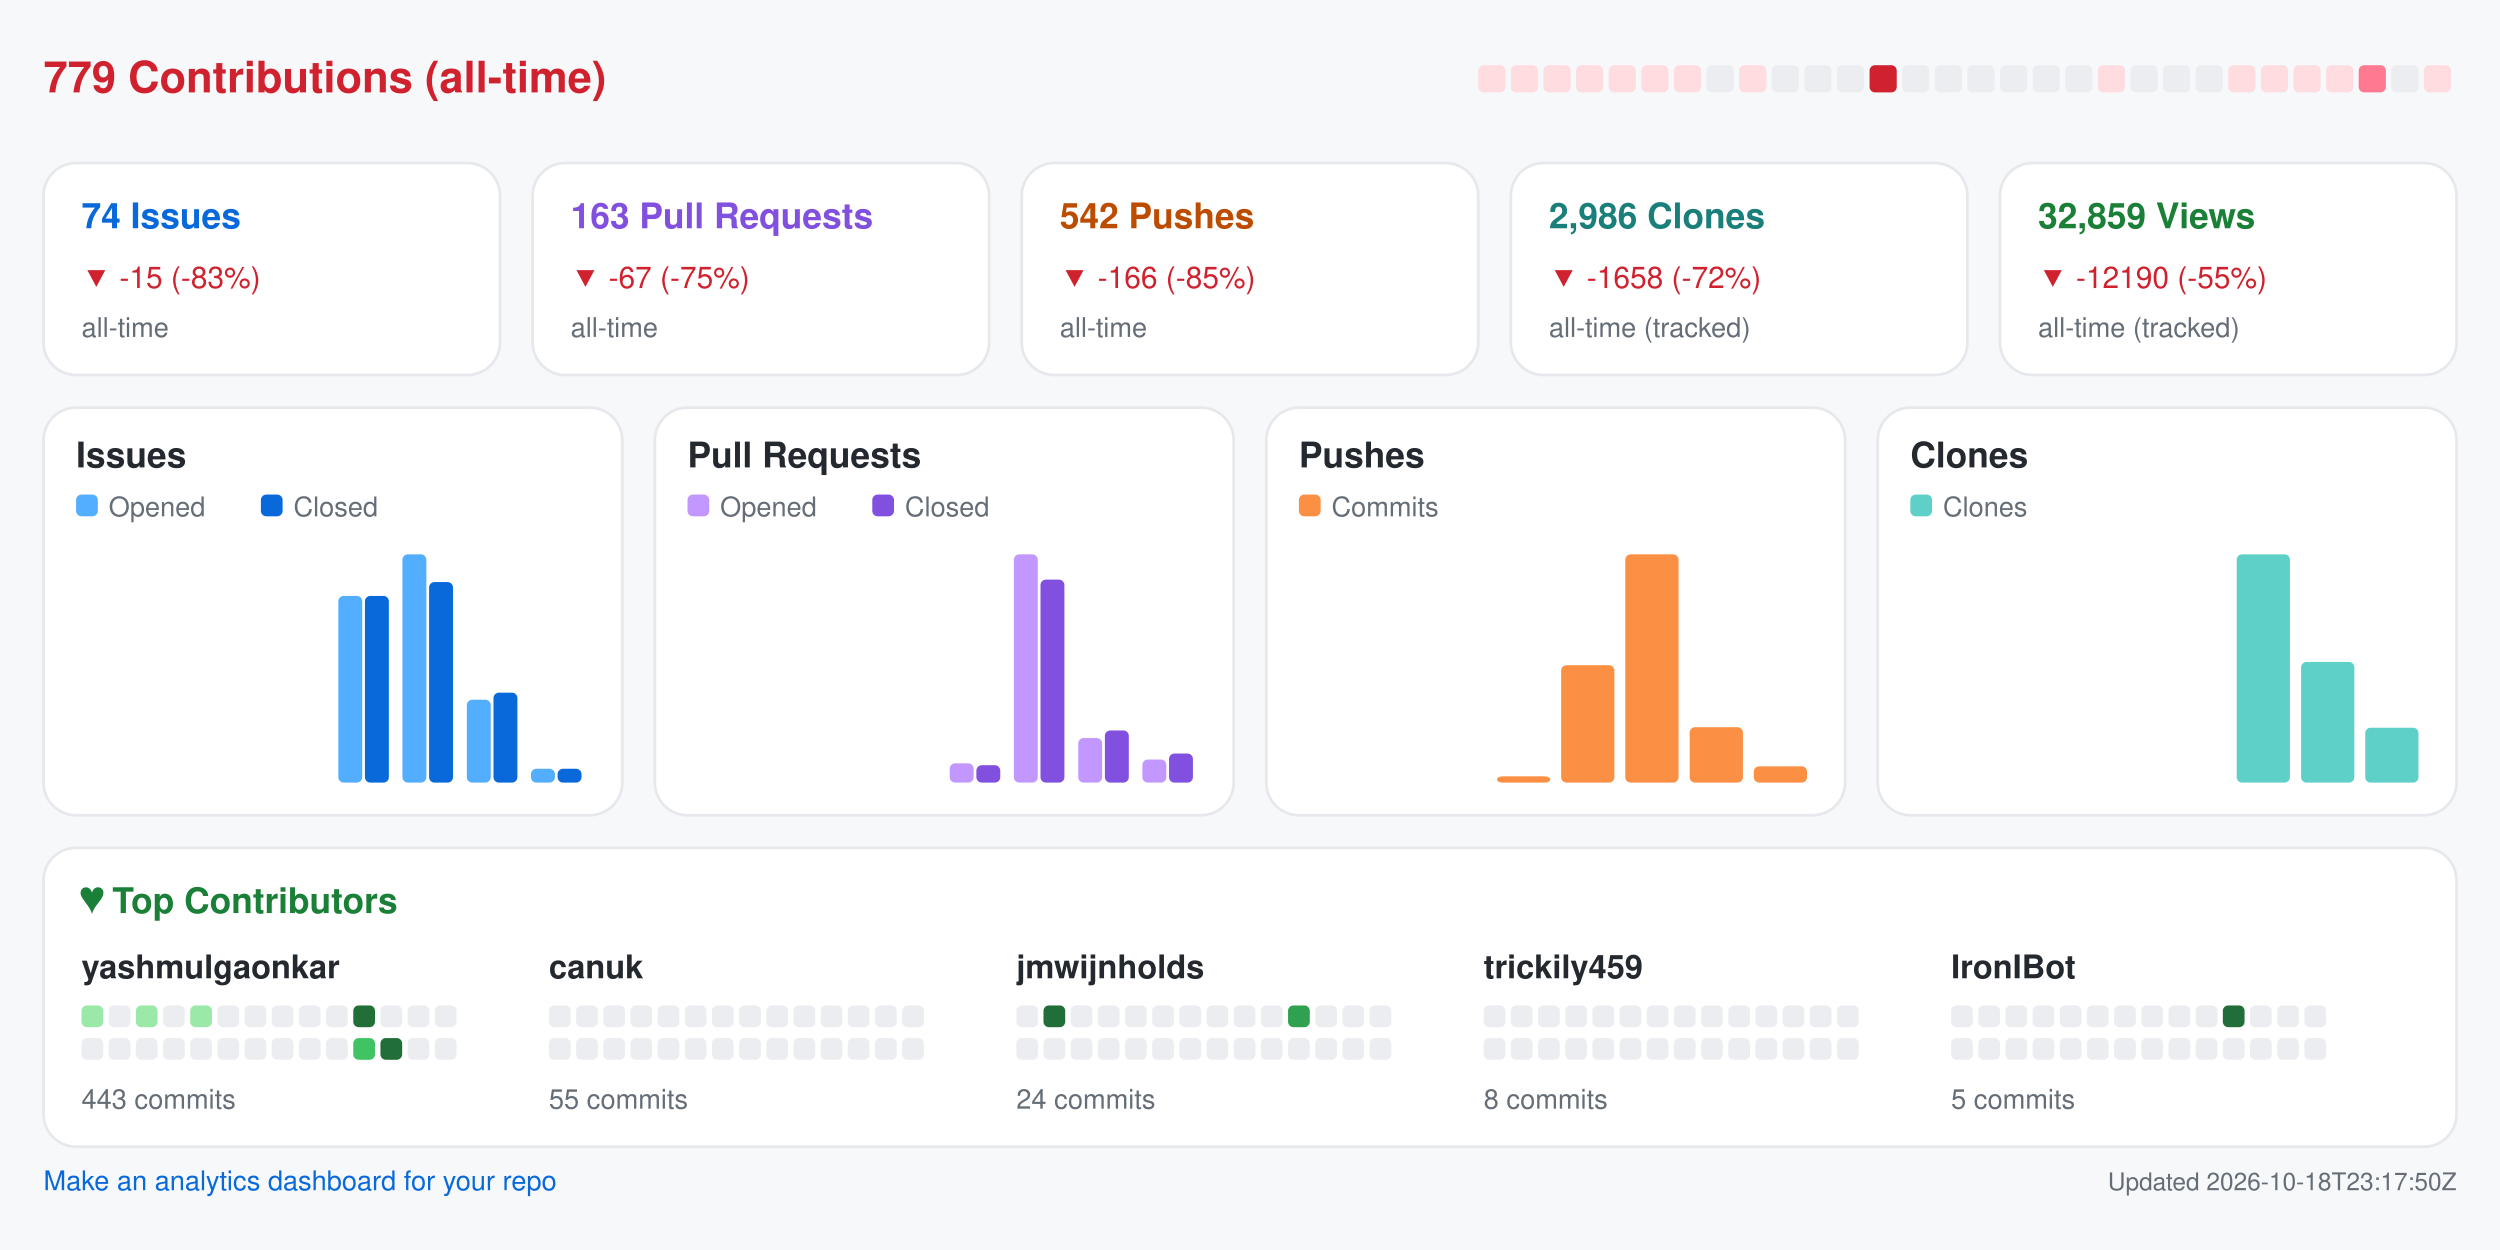
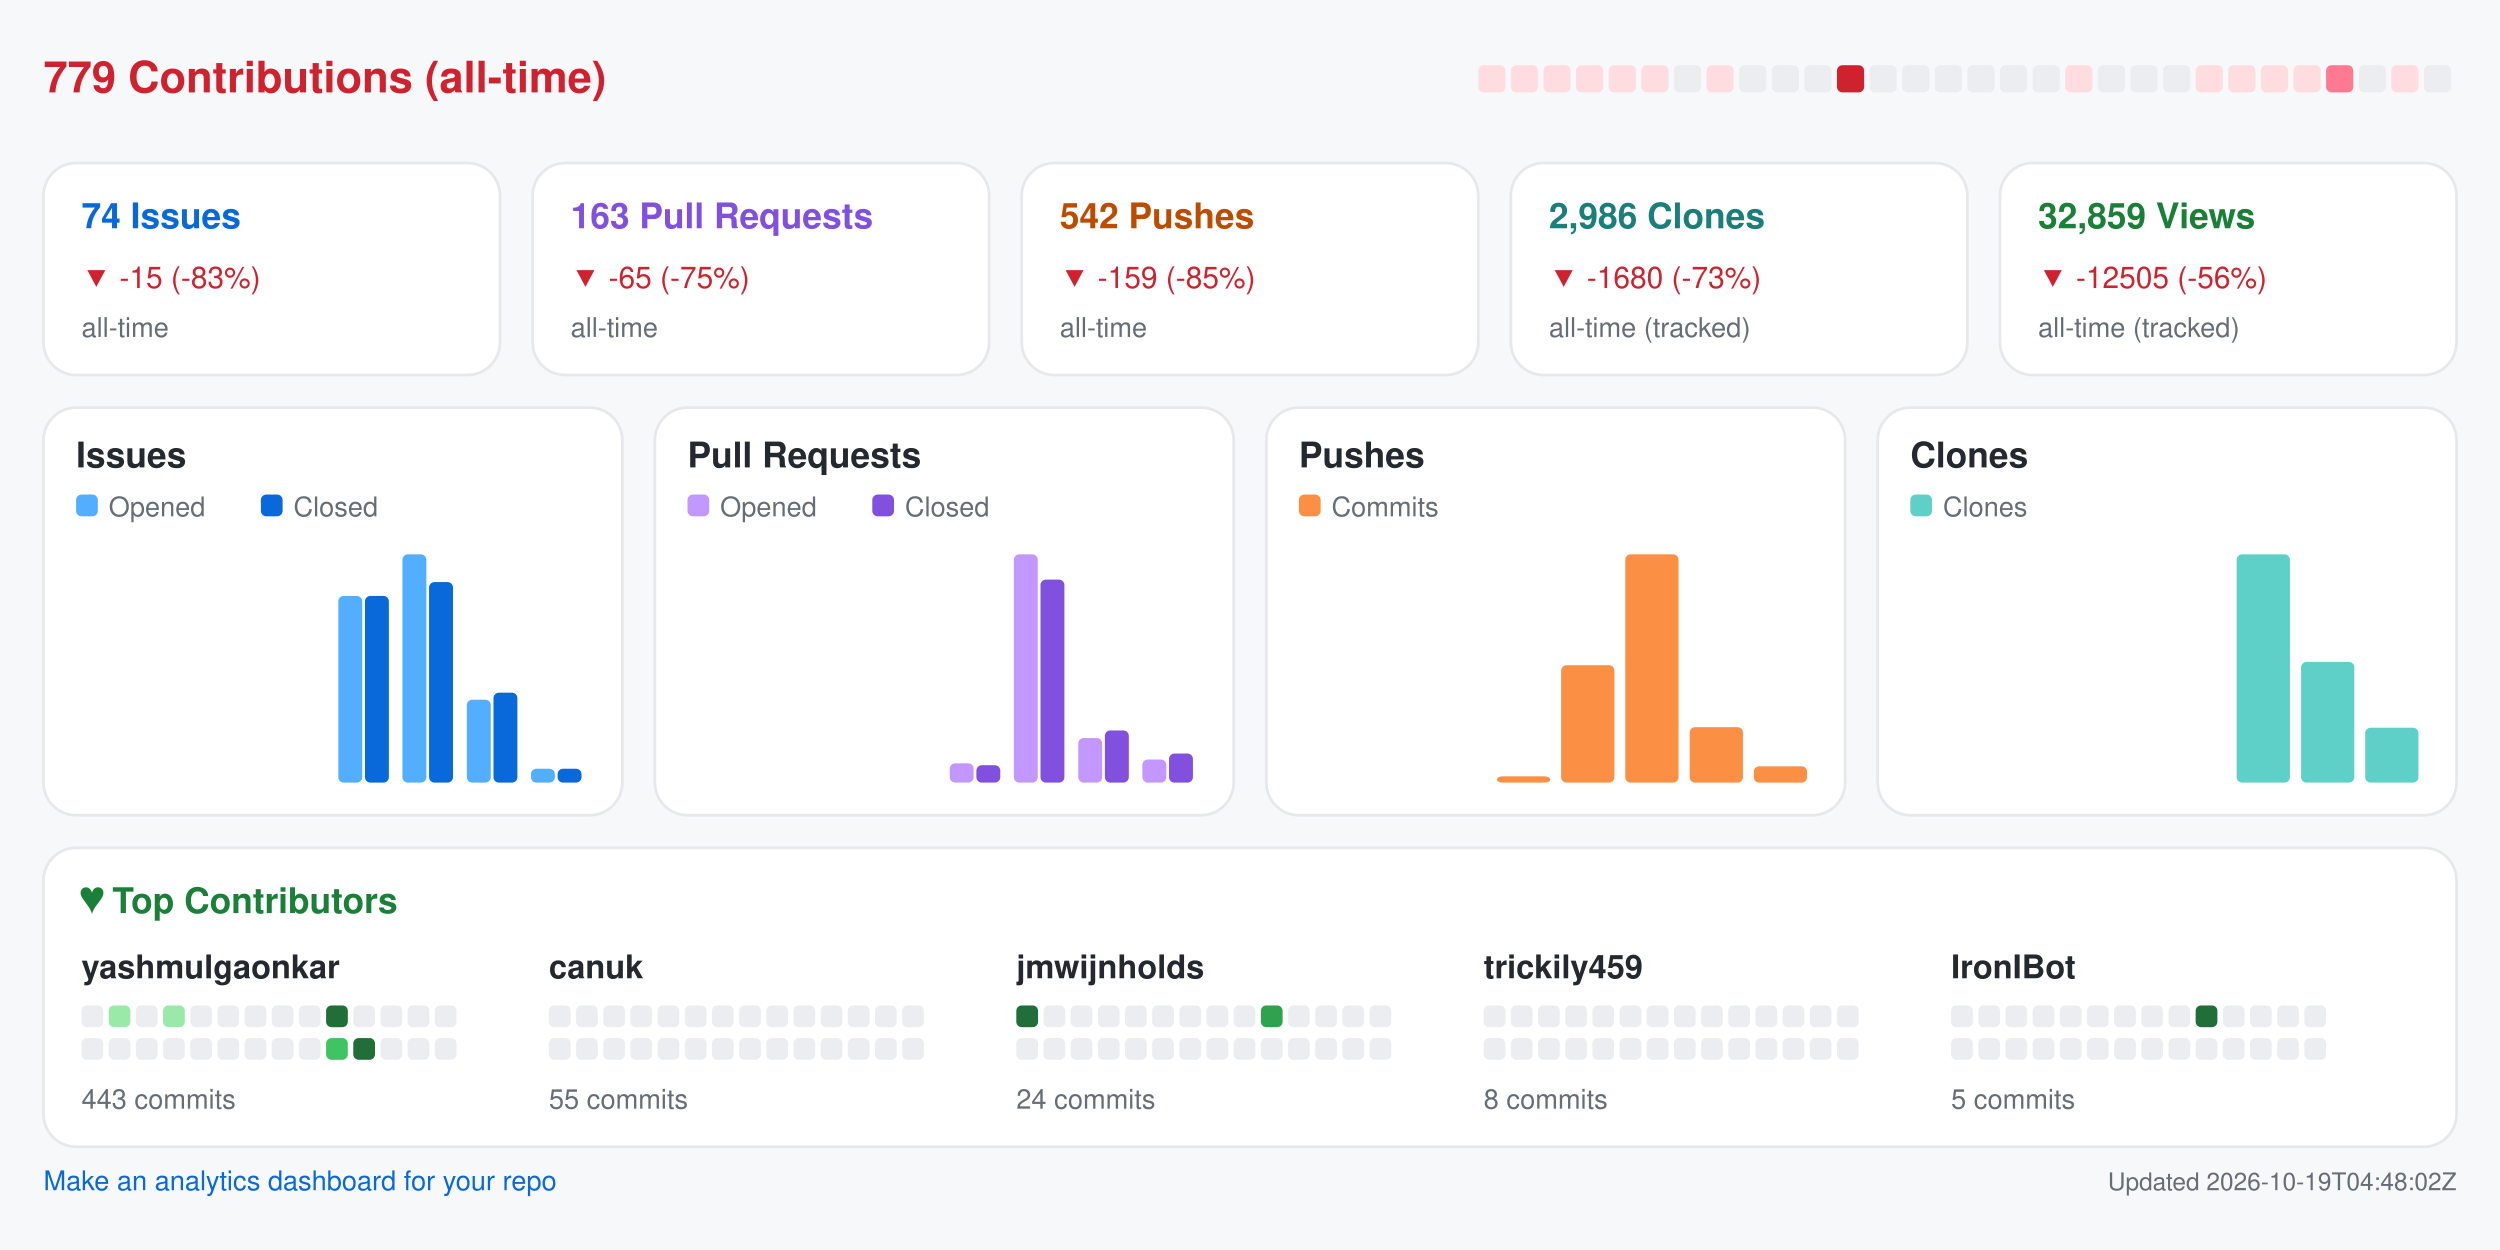
<svg xmlns="http://www.w3.org/2000/svg" width="920" height="460" viewBox="0 0 920 460" role="img" aria-label="Repository analytics for yashmulgaonkar/FlightScnr_Pi">
  <rect x="0.0" y="0.0" width="920.0" height="460.0" rx="0" fill="#f6f8fa" />
  <text x="16.0" y="34.0" fill="#cf222e" font-size="16" font-family="-apple-system,BlinkMacSystemFont,Segoe UI,Helvetica,Arial,sans-serif" font-weight="600" text-anchor="start">779 Contributions (all-time)</text>
  <rect x="544.0" y="24.0" width="10.0" height="10.0" rx="2" fill="#ffdce0" />
  <rect x="556.0" y="24.0" width="10.0" height="10.0" rx="2" fill="#ffdce0" />
  <rect x="568.0" y="24.0" width="10.0" height="10.0" rx="2" fill="#ffdce0" />
  <rect x="580.0" y="24.0" width="10.0" height="10.0" rx="2" fill="#ffdce0" />
  <rect x="592.0" y="24.0" width="10.0" height="10.0" rx="2" fill="#ffdce0" />
  <rect x="604.0" y="24.0" width="10.0" height="10.0" rx="2" fill="#ffdce0" />
-   <rect x="616.0" y="24.0" width="10.0" height="10.0" rx="2" fill="#ffdce0" />
-   <rect x="628.0" y="24.0" width="10.0" height="10.0" rx="2" fill="#ebedf0" />
-   <rect x="640.0" y="24.0" width="10.0" height="10.0" rx="2" fill="#ffdce0" />
+   <rect x="616.0" y="24.0" width="10.0" height="10.0" rx="2" fill="#ebedf0" />
+   <rect x="628.0" y="24.0" width="10.0" height="10.0" rx="2" fill="#ffdce0" />
+   <rect x="640.0" y="24.0" width="10.0" height="10.0" rx="2" fill="#ebedf0" />
  <rect x="652.0" y="24.0" width="10.0" height="10.0" rx="2" fill="#ebedf0" />
  <rect x="664.0" y="24.0" width="10.0" height="10.0" rx="2" fill="#ebedf0" />
-   <rect x="676.0" y="24.0" width="10.0" height="10.0" rx="2" fill="#ebedf0" />
-   <rect x="688.0" y="24.0" width="10.0" height="10.0" rx="2" fill="#cf222e" />
+   <rect x="676.0" y="24.0" width="10.0" height="10.0" rx="2" fill="#cf222e" />
+   <rect x="688.0" y="24.0" width="10.0" height="10.0" rx="2" fill="#ebedf0" />
  <rect x="700.0" y="24.0" width="10.0" height="10.0" rx="2" fill="#ebedf0" />
  <rect x="712.0" y="24.0" width="10.0" height="10.0" rx="2" fill="#ebedf0" />
  <rect x="724.0" y="24.0" width="10.0" height="10.0" rx="2" fill="#ebedf0" />
  <rect x="736.0" y="24.0" width="10.0" height="10.0" rx="2" fill="#ebedf0" />
  <rect x="748.0" y="24.0" width="10.0" height="10.0" rx="2" fill="#ebedf0" />
-   <rect x="760.0" y="24.0" width="10.0" height="10.0" rx="2" fill="#ebedf0" />
-   <rect x="772.0" y="24.0" width="10.0" height="10.0" rx="2" fill="#ffdce0" />
+   <rect x="760.0" y="24.0" width="10.0" height="10.0" rx="2" fill="#ffdce0" />
+   <rect x="772.0" y="24.0" width="10.0" height="10.0" rx="2" fill="#ebedf0" />
  <rect x="784.0" y="24.0" width="10.0" height="10.0" rx="2" fill="#ebedf0" />
  <rect x="796.0" y="24.0" width="10.0" height="10.0" rx="2" fill="#ebedf0" />
-   <rect x="808.0" y="24.0" width="10.0" height="10.0" rx="2" fill="#ebedf0" />
+   <rect x="808.0" y="24.0" width="10.0" height="10.0" rx="2" fill="#ffdce0" />
  <rect x="820.0" y="24.0" width="10.0" height="10.0" rx="2" fill="#ffdce0" />
  <rect x="832.0" y="24.0" width="10.0" height="10.0" rx="2" fill="#ffdce0" />
  <rect x="844.0" y="24.0" width="10.0" height="10.0" rx="2" fill="#ffdce0" />
-   <rect x="856.0" y="24.0" width="10.0" height="10.0" rx="2" fill="#ffdce0" />
-   <rect x="868.0" y="24.0" width="10.0" height="10.0" rx="2" fill="#ff7a90" />
-   <rect x="880.0" y="24.0" width="10.0" height="10.0" rx="2" fill="#ebedf0" />
-   <rect x="892.0" y="24.0" width="10.0" height="10.0" rx="2" fill="#ffdce0" />
+   <rect x="856.0" y="24.0" width="10.0" height="10.0" rx="2" fill="#ff7a90" />
+   <rect x="868.0" y="24.0" width="10.0" height="10.0" rx="2" fill="#ebedf0" />
+   <rect x="880.0" y="24.0" width="10.0" height="10.0" rx="2" fill="#ffdce0" />
+   <rect x="892.0" y="24.0" width="10.0" height="10.0" rx="2" fill="#ebedf0" />
  <rect x="16.0" y="60.0" width="168.0" height="78.0" rx="12" fill="#ffffff" stroke="#e6e8eb" />
  <text x="30.0" y="84.0" fill="#0969da" font-size="13" font-family="-apple-system,BlinkMacSystemFont,Segoe UI,Helvetica,Arial,sans-serif" font-weight="600" text-anchor="start">74 Issues</text>
  <text x="30.0" y="106.0" fill="#cf222e" font-size="11" font-family="-apple-system,BlinkMacSystemFont,Segoe UI,Helvetica,Arial,sans-serif" font-weight="400" text-anchor="start">▼ -15 (-83%)</text>
  <text x="30.0" y="124.0" fill="#656d76" font-size="10" font-family="-apple-system,BlinkMacSystemFont,Segoe UI,Helvetica,Arial,sans-serif" font-weight="400" text-anchor="start">all-time</text>
  <rect x="196.0" y="60.0" width="168.0" height="78.0" rx="12" fill="#ffffff" stroke="#e6e8eb" />
  <text x="210.0" y="84.0" fill="#8250df" font-size="13" font-family="-apple-system,BlinkMacSystemFont,Segoe UI,Helvetica,Arial,sans-serif" font-weight="600" text-anchor="start">163 Pull Requests</text>
-   <text x="210.0" y="106.0" fill="#cf222e" font-size="11" font-family="-apple-system,BlinkMacSystemFont,Segoe UI,Helvetica,Arial,sans-serif" font-weight="400" text-anchor="start">▼ -67 (-75%)</text>
+   <text x="210.0" y="106.0" fill="#cf222e" font-size="11" font-family="-apple-system,BlinkMacSystemFont,Segoe UI,Helvetica,Arial,sans-serif" font-weight="400" text-anchor="start">▼ -65 (-75%)</text>
  <text x="210.0" y="124.0" fill="#656d76" font-size="10" font-family="-apple-system,BlinkMacSystemFont,Segoe UI,Helvetica,Arial,sans-serif" font-weight="400" text-anchor="start">all-time</text>
  <rect x="376.0" y="60.0" width="168.0" height="78.0" rx="12" fill="#ffffff" stroke="#e6e8eb" />
  <text x="390.0" y="84.0" fill="#bc4c00" font-size="13" font-family="-apple-system,BlinkMacSystemFont,Segoe UI,Helvetica,Arial,sans-serif" font-weight="600" text-anchor="start">542 Pushes</text>
-   <text x="390.0" y="106.0" fill="#cf222e" font-size="11" font-family="-apple-system,BlinkMacSystemFont,Segoe UI,Helvetica,Arial,sans-serif" font-weight="400" text-anchor="start">▼ -166 (-85%)</text>
+   <text x="390.0" y="106.0" fill="#cf222e" font-size="11" font-family="-apple-system,BlinkMacSystemFont,Segoe UI,Helvetica,Arial,sans-serif" font-weight="400" text-anchor="start">▼ -159 (-85%)</text>
  <text x="390.0" y="124.0" fill="#656d76" font-size="10" font-family="-apple-system,BlinkMacSystemFont,Segoe UI,Helvetica,Arial,sans-serif" font-weight="400" text-anchor="start">all-time</text>
  <rect x="556.0" y="60.0" width="168.0" height="78.0" rx="12" fill="#ffffff" stroke="#e6e8eb" />
  <text x="570.0" y="84.0" fill="#1a7f7a" font-size="13" font-family="-apple-system,BlinkMacSystemFont,Segoe UI,Helvetica,Arial,sans-serif" font-weight="600" text-anchor="start">2,986 Clones</text>
-   <text x="570.0" y="106.0" fill="#cf222e" font-size="11" font-family="-apple-system,BlinkMacSystemFont,Segoe UI,Helvetica,Arial,sans-serif" font-weight="400" text-anchor="start">▼ -1658 (-72%)</text>
+   <text x="570.0" y="106.0" fill="#cf222e" font-size="11" font-family="-apple-system,BlinkMacSystemFont,Segoe UI,Helvetica,Arial,sans-serif" font-weight="400" text-anchor="start">▼ -1680 (-73%)</text>
  <text x="570.0" y="124.0" fill="#656d76" font-size="10" font-family="-apple-system,BlinkMacSystemFont,Segoe UI,Helvetica,Arial,sans-serif" font-weight="400" text-anchor="start">all-time (tracked)</text>
  <rect x="736.0" y="60.0" width="168.0" height="78.0" rx="12" fill="#ffffff" stroke="#e6e8eb" />
  <text x="750.0" y="84.0" fill="#1a7f37" font-size="13" font-family="-apple-system,BlinkMacSystemFont,Segoe UI,Helvetica,Arial,sans-serif" font-weight="600" text-anchor="start">32,859 Views</text>
-   <text x="750.0" y="106.0" fill="#cf222e" font-size="11" font-family="-apple-system,BlinkMacSystemFont,Segoe UI,Helvetica,Arial,sans-serif" font-weight="400" text-anchor="start">▼ -12190 (-55%)</text>
+   <text x="750.0" y="106.0" fill="#cf222e" font-size="11" font-family="-apple-system,BlinkMacSystemFont,Segoe UI,Helvetica,Arial,sans-serif" font-weight="400" text-anchor="start">▼ -12505 (-56%)</text>
  <text x="750.0" y="124.0" fill="#656d76" font-size="10" font-family="-apple-system,BlinkMacSystemFont,Segoe UI,Helvetica,Arial,sans-serif" font-weight="400" text-anchor="start">all-time (tracked)</text>
  <rect x="16.0" y="150.0" width="213.0" height="150.0" rx="12" fill="#ffffff" stroke="#e6e8eb" />
  <text x="28.0" y="172.0" fill="#24292f" font-size="13" font-family="-apple-system,BlinkMacSystemFont,Segoe UI,Helvetica,Arial,sans-serif" font-weight="600" text-anchor="start">Issues</text>
  <rect x="28.0" y="182.0" width="8.0" height="8.0" rx="2" fill="#54aeff" />
  <text x="40.0" y="190.0" fill="#656d76" font-size="10" font-family="-apple-system,BlinkMacSystemFont,Segoe UI,Helvetica,Arial,sans-serif" font-weight="400" text-anchor="start">Opened</text>
  <rect x="96.0" y="182.0" width="8.0" height="8.0" rx="2" fill="#0969da" />
  <text x="108.0" y="190.0" fill="#656d76" font-size="10" font-family="-apple-system,BlinkMacSystemFont,Segoe UI,Helvetica,Arial,sans-serif" font-weight="400" text-anchor="start">Closed</text>
  <rect x="30.0" y="288.0" width="8.8" height="0.0" rx="2" fill="#54aeff" />
  <rect x="39.8" y="288.0" width="8.8" height="0.0" rx="2" fill="#0969da" />
  <rect x="53.6" y="288.0" width="8.8" height="0.0" rx="2" fill="#54aeff" />
  <rect x="63.4" y="288.0" width="8.8" height="0.0" rx="2" fill="#0969da" />
  <rect x="77.2" y="288.0" width="8.8" height="0.0" rx="2" fill="#54aeff" />
  <rect x="87.1" y="288.0" width="8.8" height="0.0" rx="2" fill="#0969da" />
  <rect x="100.9" y="288.0" width="8.8" height="0.0" rx="2" fill="#54aeff" />
  <rect x="110.7" y="288.0" width="8.8" height="0.0" rx="2" fill="#0969da" />
  <rect x="124.5" y="219.3" width="8.8" height="68.7" rx="2" fill="#54aeff" />
  <rect x="134.3" y="219.3" width="8.8" height="68.7" rx="2" fill="#0969da" />
  <rect x="148.1" y="204.0" width="8.8" height="84.0" rx="2" fill="#54aeff" />
  <rect x="157.9" y="214.2" width="8.8" height="73.8" rx="2" fill="#0969da" />
  <rect x="171.8" y="257.5" width="8.8" height="30.5" rx="2" fill="#54aeff" />
  <rect x="181.6" y="254.9" width="8.8" height="33.1" rx="2" fill="#0969da" />
  <rect x="195.4" y="282.9" width="8.8" height="5.1" rx="2" fill="#54aeff" />
  <rect x="205.2" y="282.9" width="8.8" height="5.1" rx="2" fill="#0969da" />
  <rect x="241.0" y="150.0" width="213.0" height="150.0" rx="12" fill="#ffffff" stroke="#e6e8eb" />
  <text x="253.0" y="172.0" fill="#24292f" font-size="13" font-family="-apple-system,BlinkMacSystemFont,Segoe UI,Helvetica,Arial,sans-serif" font-weight="600" text-anchor="start">Pull Requests</text>
  <rect x="253.0" y="182.0" width="8.0" height="8.0" rx="2" fill="#c297ff" />
  <text x="265.0" y="190.0" fill="#656d76" font-size="10" font-family="-apple-system,BlinkMacSystemFont,Segoe UI,Helvetica,Arial,sans-serif" font-weight="400" text-anchor="start">Opened</text>
  <rect x="321.0" y="182.0" width="8.0" height="8.0" rx="2" fill="#8250df" />
  <text x="333.0" y="190.0" fill="#656d76" font-size="10" font-family="-apple-system,BlinkMacSystemFont,Segoe UI,Helvetica,Arial,sans-serif" font-weight="400" text-anchor="start">Closed</text>
  <rect x="255.0" y="288.0" width="8.8" height="0.0" rx="2" fill="#c297ff" />
  <rect x="264.8" y="288.0" width="8.8" height="0.0" rx="2" fill="#8250df" />
  <rect x="278.6" y="288.0" width="8.8" height="0.0" rx="2" fill="#c297ff" />
  <rect x="288.4" y="288.0" width="8.8" height="0.0" rx="2" fill="#8250df" />
  <rect x="302.2" y="288.0" width="8.8" height="0.0" rx="2" fill="#c297ff" />
  <rect x="312.1" y="288.0" width="8.8" height="0.0" rx="2" fill="#8250df" />
  <rect x="325.9" y="288.0" width="8.8" height="0.0" rx="2" fill="#c297ff" />
  <rect x="335.7" y="288.0" width="8.8" height="0.0" rx="2" fill="#8250df" />
  <rect x="349.5" y="280.9" width="8.8" height="7.1" rx="2" fill="#c297ff" />
  <rect x="359.3" y="281.6" width="8.8" height="6.4" rx="2" fill="#8250df" />
  <rect x="373.1" y="204.0" width="8.8" height="84.0" rx="2" fill="#c297ff" />
  <rect x="382.9" y="213.3" width="8.8" height="74.7" rx="2" fill="#8250df" />
  <rect x="396.8" y="271.6" width="8.8" height="16.4" rx="2" fill="#c297ff" />
  <rect x="406.6" y="268.8" width="8.8" height="19.2" rx="2" fill="#8250df" />
  <rect x="420.4" y="279.5" width="8.8" height="8.5" rx="2" fill="#c297ff" />
  <rect x="430.2" y="277.3" width="8.8" height="10.7" rx="2" fill="#8250df" />
  <rect x="466.0" y="150.0" width="213.0" height="150.0" rx="12" fill="#ffffff" stroke="#e6e8eb" />
  <text x="478.0" y="172.0" fill="#24292f" font-size="13" font-family="-apple-system,BlinkMacSystemFont,Segoe UI,Helvetica,Arial,sans-serif" font-weight="600" text-anchor="start">Pushes</text>
  <rect x="478.0" y="182.0" width="8.0" height="8.0" rx="2" fill="#fb8f44" />
  <text x="490.0" y="190.0" fill="#656d76" font-size="10" font-family="-apple-system,BlinkMacSystemFont,Segoe UI,Helvetica,Arial,sans-serif" font-weight="400" text-anchor="start">Commits</text>
  <rect x="480.0" y="288.0" width="19.6" height="0.0" rx="2" fill="#fb8f44" />
  <rect x="503.6" y="288.0" width="19.6" height="0.0" rx="2" fill="#fb8f44" />
  <rect x="527.2" y="288.0" width="19.6" height="0.0" rx="2" fill="#fb8f44" />
  <rect x="550.9" y="285.7" width="19.6" height="2.3" rx="2" fill="#fb8f44" />
  <rect x="574.5" y="244.8" width="19.6" height="43.2" rx="2" fill="#fb8f44" />
  <rect x="598.1" y="204.0" width="19.6" height="84.0" rx="2" fill="#fb8f44" />
  <rect x="621.8" y="267.6" width="19.6" height="20.4" rx="2" fill="#fb8f44" />
  <rect x="645.4" y="282.0" width="19.6" height="6.0" rx="2" fill="#fb8f44" />
  <rect x="691.0" y="150.0" width="213.0" height="150.0" rx="12" fill="#ffffff" stroke="#e6e8eb" />
  <text x="703.0" y="172.0" fill="#24292f" font-size="13" font-family="-apple-system,BlinkMacSystemFont,Segoe UI,Helvetica,Arial,sans-serif" font-weight="600" text-anchor="start">Clones</text>
  <rect x="703.0" y="182.0" width="8.0" height="8.0" rx="2" fill="#5fd0c8" />
  <text x="715.0" y="190.0" fill="#656d76" font-size="10" font-family="-apple-system,BlinkMacSystemFont,Segoe UI,Helvetica,Arial,sans-serif" font-weight="400" text-anchor="start">Clones</text>
  <rect x="705.0" y="288.0" width="19.6" height="0.0" rx="2" fill="#5fd0c8" />
  <rect x="728.6" y="288.0" width="19.6" height="0.0" rx="2" fill="#5fd0c8" />
  <rect x="752.2" y="288.0" width="19.6" height="0.0" rx="2" fill="#5fd0c8" />
  <rect x="775.9" y="288.0" width="19.6" height="0.0" rx="2" fill="#5fd0c8" />
  <rect x="799.5" y="288.0" width="19.6" height="0.0" rx="2" fill="#5fd0c8" />
  <rect x="823.1" y="204.0" width="19.6" height="84.0" rx="2" fill="#5fd0c8" />
  <rect x="846.8" y="243.6" width="19.6" height="44.4" rx="2" fill="#5fd0c8" />
  <rect x="870.4" y="267.8" width="19.6" height="20.2" rx="2" fill="#5fd0c8" />
  <rect x="16.0" y="312.0" width="888.0" height="110.0" rx="12" fill="#ffffff" stroke="#e6e8eb" />
  <text x="30.0" y="336.0" fill="#1a7f37" font-size="13" font-family="-apple-system,BlinkMacSystemFont,Segoe UI,Helvetica,Arial,sans-serif" font-weight="600" text-anchor="start">♥  Top Contributors</text>
  <text x="30.0" y="360.0" fill="#24292f" font-size="12" font-family="-apple-system,BlinkMacSystemFont,Segoe UI,Helvetica,Arial,sans-serif" font-weight="600" text-anchor="start">yashmulgaonkar</text>
-   <rect x="30.0" y="370.0" width="8.0" height="8.0" rx="2" fill="#9be9a8" />
-   <rect x="40.0" y="370.0" width="8.0" height="8.0" rx="2" fill="#ebedf0" />
-   <rect x="50.0" y="370.0" width="8.0" height="8.0" rx="2" fill="#9be9a8" />
-   <rect x="60.0" y="370.0" width="8.0" height="8.0" rx="2" fill="#ebedf0" />
-   <rect x="70.0" y="370.0" width="8.0" height="8.0" rx="2" fill="#9be9a8" />
+   <rect x="30.0" y="370.0" width="8.0" height="8.0" rx="2" fill="#ebedf0" />
+   <rect x="40.0" y="370.0" width="8.0" height="8.0" rx="2" fill="#9be9a8" />
+   <rect x="50.0" y="370.0" width="8.0" height="8.0" rx="2" fill="#ebedf0" />
+   <rect x="60.0" y="370.0" width="8.0" height="8.0" rx="2" fill="#9be9a8" />
+   <rect x="70.0" y="370.0" width="8.0" height="8.0" rx="2" fill="#ebedf0" />
  <rect x="80.0" y="370.0" width="8.0" height="8.0" rx="2" fill="#ebedf0" />
  <rect x="90.0" y="370.0" width="8.0" height="8.0" rx="2" fill="#ebedf0" />
  <rect x="100.0" y="370.0" width="8.0" height="8.0" rx="2" fill="#ebedf0" />
  <rect x="110.0" y="370.0" width="8.0" height="8.0" rx="2" fill="#ebedf0" />
-   <rect x="120.0" y="370.0" width="8.0" height="8.0" rx="2" fill="#ebedf0" />
-   <rect x="130.0" y="370.0" width="8.0" height="8.0" rx="2" fill="#216e39" />
+   <rect x="120.0" y="370.0" width="8.0" height="8.0" rx="2" fill="#216e39" />
+   <rect x="130.0" y="370.0" width="8.0" height="8.0" rx="2" fill="#ebedf0" />
  <rect x="140.0" y="370.0" width="8.0" height="8.0" rx="2" fill="#ebedf0" />
  <rect x="150.0" y="370.0" width="8.0" height="8.0" rx="2" fill="#ebedf0" />
  <rect x="160.0" y="370.0" width="8.0" height="8.0" rx="2" fill="#ebedf0" />
  <rect x="30.0" y="382.0" width="8.0" height="8.0" rx="2" fill="#ebedf0" />
  <rect x="40.0" y="382.0" width="8.0" height="8.0" rx="2" fill="#ebedf0" />
  <rect x="50.0" y="382.0" width="8.0" height="8.0" rx="2" fill="#ebedf0" />
  <rect x="60.0" y="382.0" width="8.0" height="8.0" rx="2" fill="#ebedf0" />
  <rect x="70.0" y="382.0" width="8.0" height="8.0" rx="2" fill="#ebedf0" />
  <rect x="80.0" y="382.0" width="8.0" height="8.0" rx="2" fill="#ebedf0" />
  <rect x="90.0" y="382.0" width="8.0" height="8.0" rx="2" fill="#ebedf0" />
  <rect x="100.0" y="382.0" width="8.0" height="8.0" rx="2" fill="#ebedf0" />
  <rect x="110.0" y="382.0" width="8.0" height="8.0" rx="2" fill="#ebedf0" />
-   <rect x="120.0" y="382.0" width="8.0" height="8.0" rx="2" fill="#ebedf0" />
-   <rect x="130.0" y="382.0" width="8.0" height="8.0" rx="2" fill="#40c463" />
-   <rect x="140.0" y="382.0" width="8.0" height="8.0" rx="2" fill="#216e39" />
+   <rect x="120.0" y="382.0" width="8.0" height="8.0" rx="2" fill="#40c463" />
+   <rect x="130.0" y="382.0" width="8.0" height="8.0" rx="2" fill="#216e39" />
+   <rect x="140.0" y="382.0" width="8.0" height="8.0" rx="2" fill="#ebedf0" />
  <rect x="150.0" y="382.0" width="8.0" height="8.0" rx="2" fill="#ebedf0" />
  <rect x="160.0" y="382.0" width="8.0" height="8.0" rx="2" fill="#ebedf0" />
  <text x="30.0" y="408.0" fill="#656d76" font-size="10" font-family="-apple-system,BlinkMacSystemFont,Segoe UI,Helvetica,Arial,sans-serif" font-weight="400" text-anchor="start">443 commits</text>
  <text x="202.0" y="360.0" fill="#24292f" font-size="12" font-family="-apple-system,BlinkMacSystemFont,Segoe UI,Helvetica,Arial,sans-serif" font-weight="600" text-anchor="start">canuk</text>
  <rect x="202.0" y="370.0" width="8.0" height="8.0" rx="2" fill="#ebedf0" />
  <rect x="212.0" y="370.0" width="8.0" height="8.0" rx="2" fill="#ebedf0" />
  <rect x="222.0" y="370.0" width="8.0" height="8.0" rx="2" fill="#ebedf0" />
  <rect x="232.0" y="370.0" width="8.0" height="8.0" rx="2" fill="#ebedf0" />
  <rect x="242.0" y="370.0" width="8.0" height="8.0" rx="2" fill="#ebedf0" />
  <rect x="252.0" y="370.0" width="8.0" height="8.0" rx="2" fill="#ebedf0" />
  <rect x="262.0" y="370.0" width="8.0" height="8.0" rx="2" fill="#ebedf0" />
  <rect x="272.0" y="370.0" width="8.0" height="8.0" rx="2" fill="#ebedf0" />
  <rect x="282.0" y="370.0" width="8.0" height="8.0" rx="2" fill="#ebedf0" />
  <rect x="292.0" y="370.0" width="8.0" height="8.0" rx="2" fill="#ebedf0" />
  <rect x="302.0" y="370.0" width="8.0" height="8.0" rx="2" fill="#ebedf0" />
  <rect x="312.0" y="370.0" width="8.0" height="8.0" rx="2" fill="#ebedf0" />
  <rect x="322.0" y="370.0" width="8.0" height="8.0" rx="2" fill="#ebedf0" />
  <rect x="332.0" y="370.0" width="8.0" height="8.0" rx="2" fill="#ebedf0" />
  <rect x="202.0" y="382.0" width="8.0" height="8.0" rx="2" fill="#ebedf0" />
  <rect x="212.0" y="382.0" width="8.0" height="8.0" rx="2" fill="#ebedf0" />
  <rect x="222.0" y="382.0" width="8.0" height="8.0" rx="2" fill="#ebedf0" />
  <rect x="232.0" y="382.0" width="8.0" height="8.0" rx="2" fill="#ebedf0" />
  <rect x="242.0" y="382.0" width="8.0" height="8.0" rx="2" fill="#ebedf0" />
  <rect x="252.0" y="382.0" width="8.0" height="8.0" rx="2" fill="#ebedf0" />
  <rect x="262.0" y="382.0" width="8.0" height="8.0" rx="2" fill="#ebedf0" />
  <rect x="272.0" y="382.0" width="8.0" height="8.0" rx="2" fill="#ebedf0" />
  <rect x="282.0" y="382.0" width="8.0" height="8.0" rx="2" fill="#ebedf0" />
  <rect x="292.0" y="382.0" width="8.0" height="8.0" rx="2" fill="#ebedf0" />
  <rect x="302.0" y="382.0" width="8.0" height="8.0" rx="2" fill="#ebedf0" />
  <rect x="312.0" y="382.0" width="8.0" height="8.0" rx="2" fill="#ebedf0" />
  <rect x="322.0" y="382.0" width="8.0" height="8.0" rx="2" fill="#ebedf0" />
  <rect x="332.0" y="382.0" width="8.0" height="8.0" rx="2" fill="#ebedf0" />
  <text x="202.0" y="408.0" fill="#656d76" font-size="10" font-family="-apple-system,BlinkMacSystemFont,Segoe UI,Helvetica,Arial,sans-serif" font-weight="400" text-anchor="start">55 commits</text>
  <text x="374.0" y="360.0" fill="#24292f" font-size="12" font-family="-apple-system,BlinkMacSystemFont,Segoe UI,Helvetica,Arial,sans-serif" font-weight="600" text-anchor="start">jmwijnholds</text>
-   <rect x="374.0" y="370.0" width="8.0" height="8.0" rx="2" fill="#ebedf0" />
-   <rect x="384.0" y="370.0" width="8.0" height="8.0" rx="2" fill="#216e39" />
+   <rect x="374.0" y="370.0" width="8.0" height="8.0" rx="2" fill="#216e39" />
+   <rect x="384.0" y="370.0" width="8.0" height="8.0" rx="2" fill="#ebedf0" />
  <rect x="394.0" y="370.0" width="8.0" height="8.0" rx="2" fill="#ebedf0" />
  <rect x="404.0" y="370.0" width="8.0" height="8.0" rx="2" fill="#ebedf0" />
  <rect x="414.0" y="370.0" width="8.0" height="8.0" rx="2" fill="#ebedf0" />
  <rect x="424.0" y="370.0" width="8.0" height="8.0" rx="2" fill="#ebedf0" />
  <rect x="434.0" y="370.0" width="8.0" height="8.0" rx="2" fill="#ebedf0" />
  <rect x="444.0" y="370.0" width="8.0" height="8.0" rx="2" fill="#ebedf0" />
  <rect x="454.0" y="370.0" width="8.0" height="8.0" rx="2" fill="#ebedf0" />
-   <rect x="464.0" y="370.0" width="8.0" height="8.0" rx="2" fill="#ebedf0" />
-   <rect x="474.0" y="370.0" width="8.0" height="8.0" rx="2" fill="#30a14e" />
+   <rect x="464.0" y="370.0" width="8.0" height="8.0" rx="2" fill="#30a14e" />
+   <rect x="474.0" y="370.0" width="8.0" height="8.0" rx="2" fill="#ebedf0" />
  <rect x="484.0" y="370.0" width="8.0" height="8.0" rx="2" fill="#ebedf0" />
  <rect x="494.0" y="370.0" width="8.0" height="8.0" rx="2" fill="#ebedf0" />
  <rect x="504.0" y="370.0" width="8.0" height="8.0" rx="2" fill="#ebedf0" />
  <rect x="374.0" y="382.0" width="8.0" height="8.0" rx="2" fill="#ebedf0" />
  <rect x="384.0" y="382.0" width="8.0" height="8.0" rx="2" fill="#ebedf0" />
  <rect x="394.0" y="382.0" width="8.0" height="8.0" rx="2" fill="#ebedf0" />
  <rect x="404.0" y="382.0" width="8.0" height="8.0" rx="2" fill="#ebedf0" />
  <rect x="414.0" y="382.0" width="8.0" height="8.0" rx="2" fill="#ebedf0" />
  <rect x="424.0" y="382.0" width="8.0" height="8.0" rx="2" fill="#ebedf0" />
  <rect x="434.0" y="382.0" width="8.0" height="8.0" rx="2" fill="#ebedf0" />
  <rect x="444.0" y="382.0" width="8.0" height="8.0" rx="2" fill="#ebedf0" />
  <rect x="454.0" y="382.0" width="8.0" height="8.0" rx="2" fill="#ebedf0" />
  <rect x="464.0" y="382.0" width="8.0" height="8.0" rx="2" fill="#ebedf0" />
  <rect x="474.0" y="382.0" width="8.0" height="8.0" rx="2" fill="#ebedf0" />
  <rect x="484.0" y="382.0" width="8.0" height="8.0" rx="2" fill="#ebedf0" />
  <rect x="494.0" y="382.0" width="8.0" height="8.0" rx="2" fill="#ebedf0" />
  <rect x="504.0" y="382.0" width="8.0" height="8.0" rx="2" fill="#ebedf0" />
  <text x="374.0" y="408.0" fill="#656d76" font-size="10" font-family="-apple-system,BlinkMacSystemFont,Segoe UI,Helvetica,Arial,sans-serif" font-weight="400" text-anchor="start">24 commits</text>
  <text x="546.0" y="360.0" fill="#24292f" font-size="12" font-family="-apple-system,BlinkMacSystemFont,Segoe UI,Helvetica,Arial,sans-serif" font-weight="600" text-anchor="start">trickily459</text>
  <rect x="546.0" y="370.0" width="8.0" height="8.0" rx="2" fill="#ebedf0" />
  <rect x="556.0" y="370.0" width="8.0" height="8.0" rx="2" fill="#ebedf0" />
  <rect x="566.0" y="370.0" width="8.0" height="8.0" rx="2" fill="#ebedf0" />
  <rect x="576.0" y="370.0" width="8.0" height="8.0" rx="2" fill="#ebedf0" />
  <rect x="586.0" y="370.0" width="8.0" height="8.0" rx="2" fill="#ebedf0" />
  <rect x="596.0" y="370.0" width="8.0" height="8.0" rx="2" fill="#ebedf0" />
  <rect x="606.0" y="370.0" width="8.0" height="8.0" rx="2" fill="#ebedf0" />
  <rect x="616.0" y="370.0" width="8.0" height="8.0" rx="2" fill="#ebedf0" />
  <rect x="626.0" y="370.0" width="8.0" height="8.0" rx="2" fill="#ebedf0" />
  <rect x="636.0" y="370.0" width="8.0" height="8.0" rx="2" fill="#ebedf0" />
  <rect x="646.0" y="370.0" width="8.0" height="8.0" rx="2" fill="#ebedf0" />
  <rect x="656.0" y="370.0" width="8.0" height="8.0" rx="2" fill="#ebedf0" />
  <rect x="666.0" y="370.0" width="8.0" height="8.0" rx="2" fill="#ebedf0" />
  <rect x="676.0" y="370.0" width="8.0" height="8.0" rx="2" fill="#ebedf0" />
  <rect x="546.0" y="382.0" width="8.0" height="8.0" rx="2" fill="#ebedf0" />
  <rect x="556.0" y="382.0" width="8.0" height="8.0" rx="2" fill="#ebedf0" />
  <rect x="566.0" y="382.0" width="8.0" height="8.0" rx="2" fill="#ebedf0" />
  <rect x="576.0" y="382.0" width="8.0" height="8.0" rx="2" fill="#ebedf0" />
  <rect x="586.0" y="382.0" width="8.0" height="8.0" rx="2" fill="#ebedf0" />
  <rect x="596.0" y="382.0" width="8.0" height="8.0" rx="2" fill="#ebedf0" />
  <rect x="606.0" y="382.0" width="8.0" height="8.0" rx="2" fill="#ebedf0" />
  <rect x="616.0" y="382.0" width="8.0" height="8.0" rx="2" fill="#ebedf0" />
  <rect x="626.0" y="382.0" width="8.0" height="8.0" rx="2" fill="#ebedf0" />
  <rect x="636.0" y="382.0" width="8.0" height="8.0" rx="2" fill="#ebedf0" />
  <rect x="646.0" y="382.0" width="8.0" height="8.0" rx="2" fill="#ebedf0" />
  <rect x="656.0" y="382.0" width="8.0" height="8.0" rx="2" fill="#ebedf0" />
  <rect x="666.0" y="382.0" width="8.0" height="8.0" rx="2" fill="#ebedf0" />
  <rect x="676.0" y="382.0" width="8.0" height="8.0" rx="2" fill="#ebedf0" />
  <text x="546.0" y="408.0" fill="#656d76" font-size="10" font-family="-apple-system,BlinkMacSystemFont,Segoe UI,Helvetica,Arial,sans-serif" font-weight="400" text-anchor="start">8 commits</text>
  <text x="718.0" y="360.0" fill="#24292f" font-size="12" font-family="-apple-system,BlinkMacSystemFont,Segoe UI,Helvetica,Arial,sans-serif" font-weight="600" text-anchor="start">IronIBot</text>
  <rect x="718.0" y="370.0" width="8.0" height="8.0" rx="2" fill="#ebedf0" />
  <rect x="728.0" y="370.0" width="8.0" height="8.0" rx="2" fill="#ebedf0" />
  <rect x="738.0" y="370.0" width="8.0" height="8.0" rx="2" fill="#ebedf0" />
  <rect x="748.0" y="370.0" width="8.0" height="8.0" rx="2" fill="#ebedf0" />
  <rect x="758.0" y="370.0" width="8.0" height="8.0" rx="2" fill="#ebedf0" />
  <rect x="768.0" y="370.0" width="8.0" height="8.0" rx="2" fill="#ebedf0" />
  <rect x="778.0" y="370.0" width="8.0" height="8.0" rx="2" fill="#ebedf0" />
  <rect x="788.0" y="370.0" width="8.0" height="8.0" rx="2" fill="#ebedf0" />
  <rect x="798.0" y="370.0" width="8.0" height="8.0" rx="2" fill="#ebedf0" />
-   <rect x="808.0" y="370.0" width="8.0" height="8.0" rx="2" fill="#ebedf0" />
-   <rect x="818.0" y="370.0" width="8.0" height="8.0" rx="2" fill="#216e39" />
+   <rect x="808.0" y="370.0" width="8.0" height="8.0" rx="2" fill="#216e39" />
+   <rect x="818.0" y="370.0" width="8.0" height="8.0" rx="2" fill="#ebedf0" />
  <rect x="828.0" y="370.0" width="8.0" height="8.0" rx="2" fill="#ebedf0" />
  <rect x="838.0" y="370.0" width="8.0" height="8.0" rx="2" fill="#ebedf0" />
  <rect x="848.0" y="370.0" width="8.0" height="8.0" rx="2" fill="#ebedf0" />
  <rect x="718.0" y="382.0" width="8.0" height="8.0" rx="2" fill="#ebedf0" />
  <rect x="728.0" y="382.0" width="8.0" height="8.0" rx="2" fill="#ebedf0" />
  <rect x="738.0" y="382.0" width="8.0" height="8.0" rx="2" fill="#ebedf0" />
  <rect x="748.0" y="382.0" width="8.0" height="8.0" rx="2" fill="#ebedf0" />
  <rect x="758.0" y="382.0" width="8.0" height="8.0" rx="2" fill="#ebedf0" />
  <rect x="768.0" y="382.0" width="8.0" height="8.0" rx="2" fill="#ebedf0" />
  <rect x="778.0" y="382.0" width="8.0" height="8.0" rx="2" fill="#ebedf0" />
  <rect x="788.0" y="382.0" width="8.0" height="8.0" rx="2" fill="#ebedf0" />
  <rect x="798.0" y="382.0" width="8.0" height="8.0" rx="2" fill="#ebedf0" />
  <rect x="808.0" y="382.0" width="8.0" height="8.0" rx="2" fill="#ebedf0" />
  <rect x="818.0" y="382.0" width="8.0" height="8.0" rx="2" fill="#ebedf0" />
  <rect x="828.0" y="382.0" width="8.0" height="8.0" rx="2" fill="#ebedf0" />
  <rect x="838.0" y="382.0" width="8.0" height="8.0" rx="2" fill="#ebedf0" />
  <rect x="848.0" y="382.0" width="8.0" height="8.0" rx="2" fill="#ebedf0" />
  <text x="718.0" y="408.0" fill="#656d76" font-size="10" font-family="-apple-system,BlinkMacSystemFont,Segoe UI,Helvetica,Arial,sans-serif" font-weight="400" text-anchor="start">5 commits</text>
  <a href="https://github.com/yashmulgaonkar/repo-analytics" target="_blank" rel="noopener noreferrer">
    <text x="16.0" y="438.0" fill="#0969da" font-size="10" font-family="-apple-system,BlinkMacSystemFont,Segoe UI,Helvetica,Arial,sans-serif" font-weight="400" text-anchor="start">Make an analytics dashboard for your repo</text>
  </a>
-   <text x="904.0" y="438.0" fill="#656d76" font-size="9" font-family="-apple-system,BlinkMacSystemFont,Segoe UI,Helvetica,Arial,sans-serif" font-weight="400" text-anchor="end">Updated 2026-10-18T23:17:50Z</text>
+   <text x="904.0" y="438.0" fill="#656d76" font-size="9" font-family="-apple-system,BlinkMacSystemFont,Segoe UI,Helvetica,Arial,sans-serif" font-weight="400" text-anchor="end">Updated 2026-10-19T04:48:02Z</text>
</svg>
